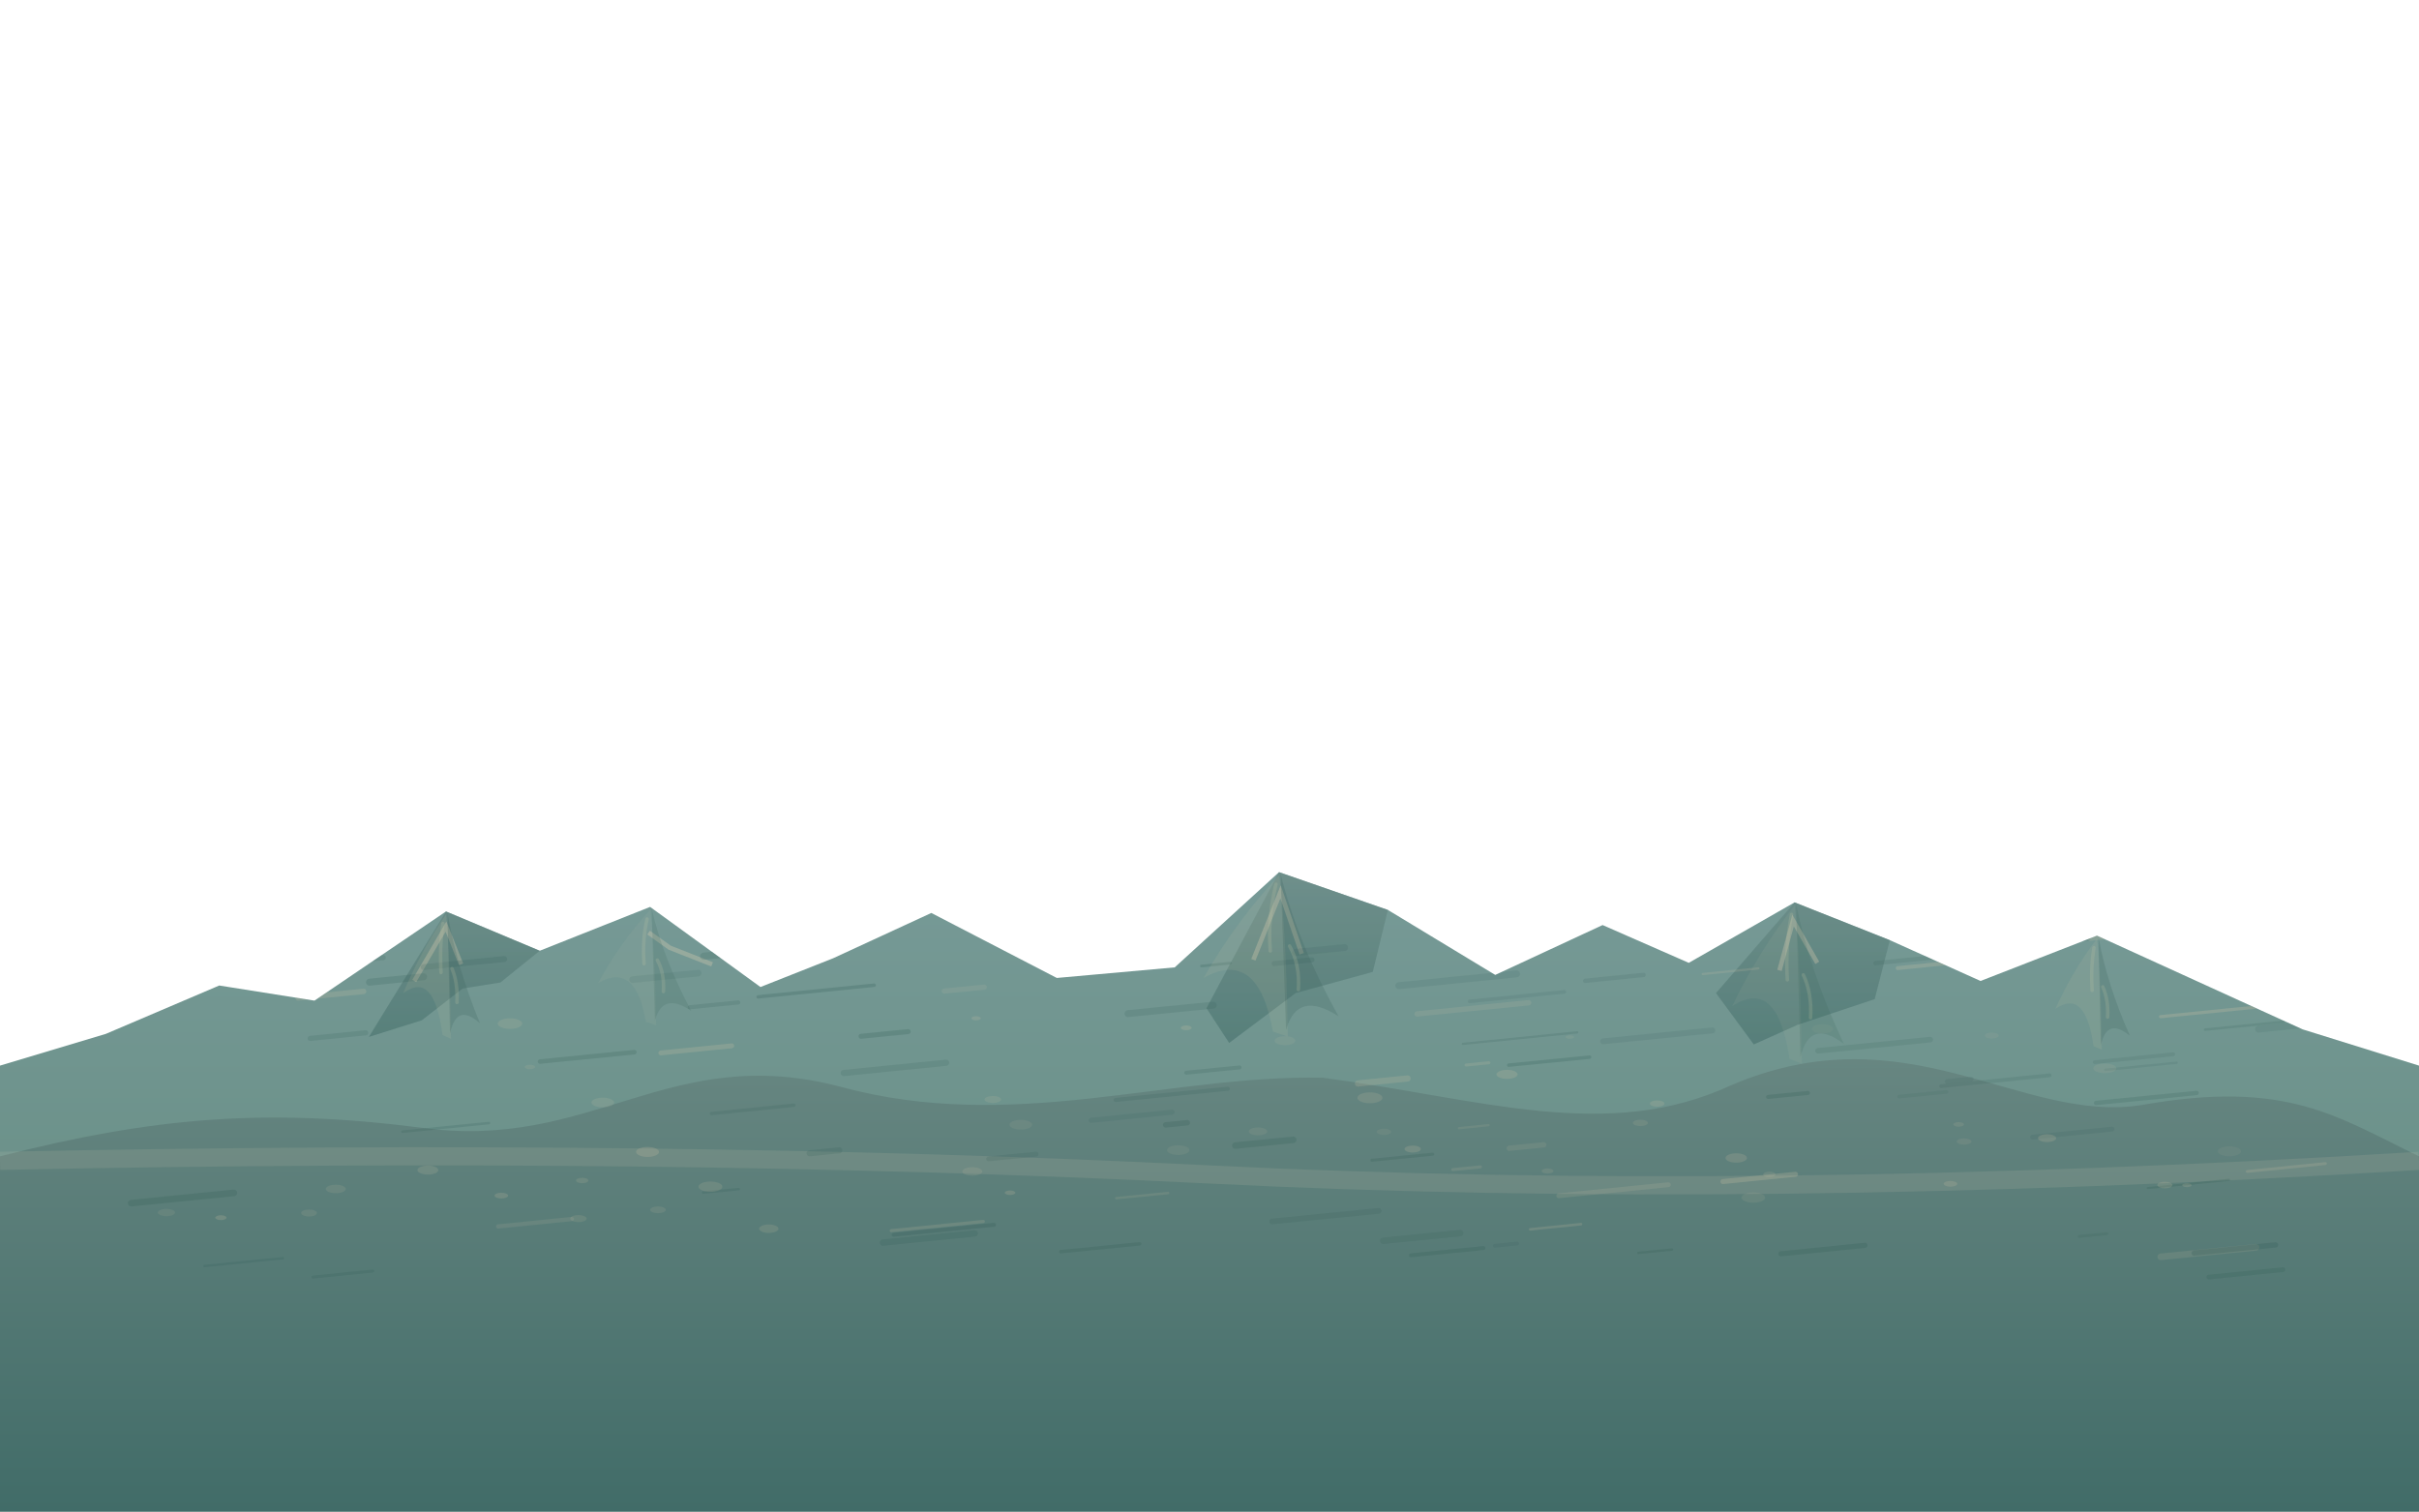
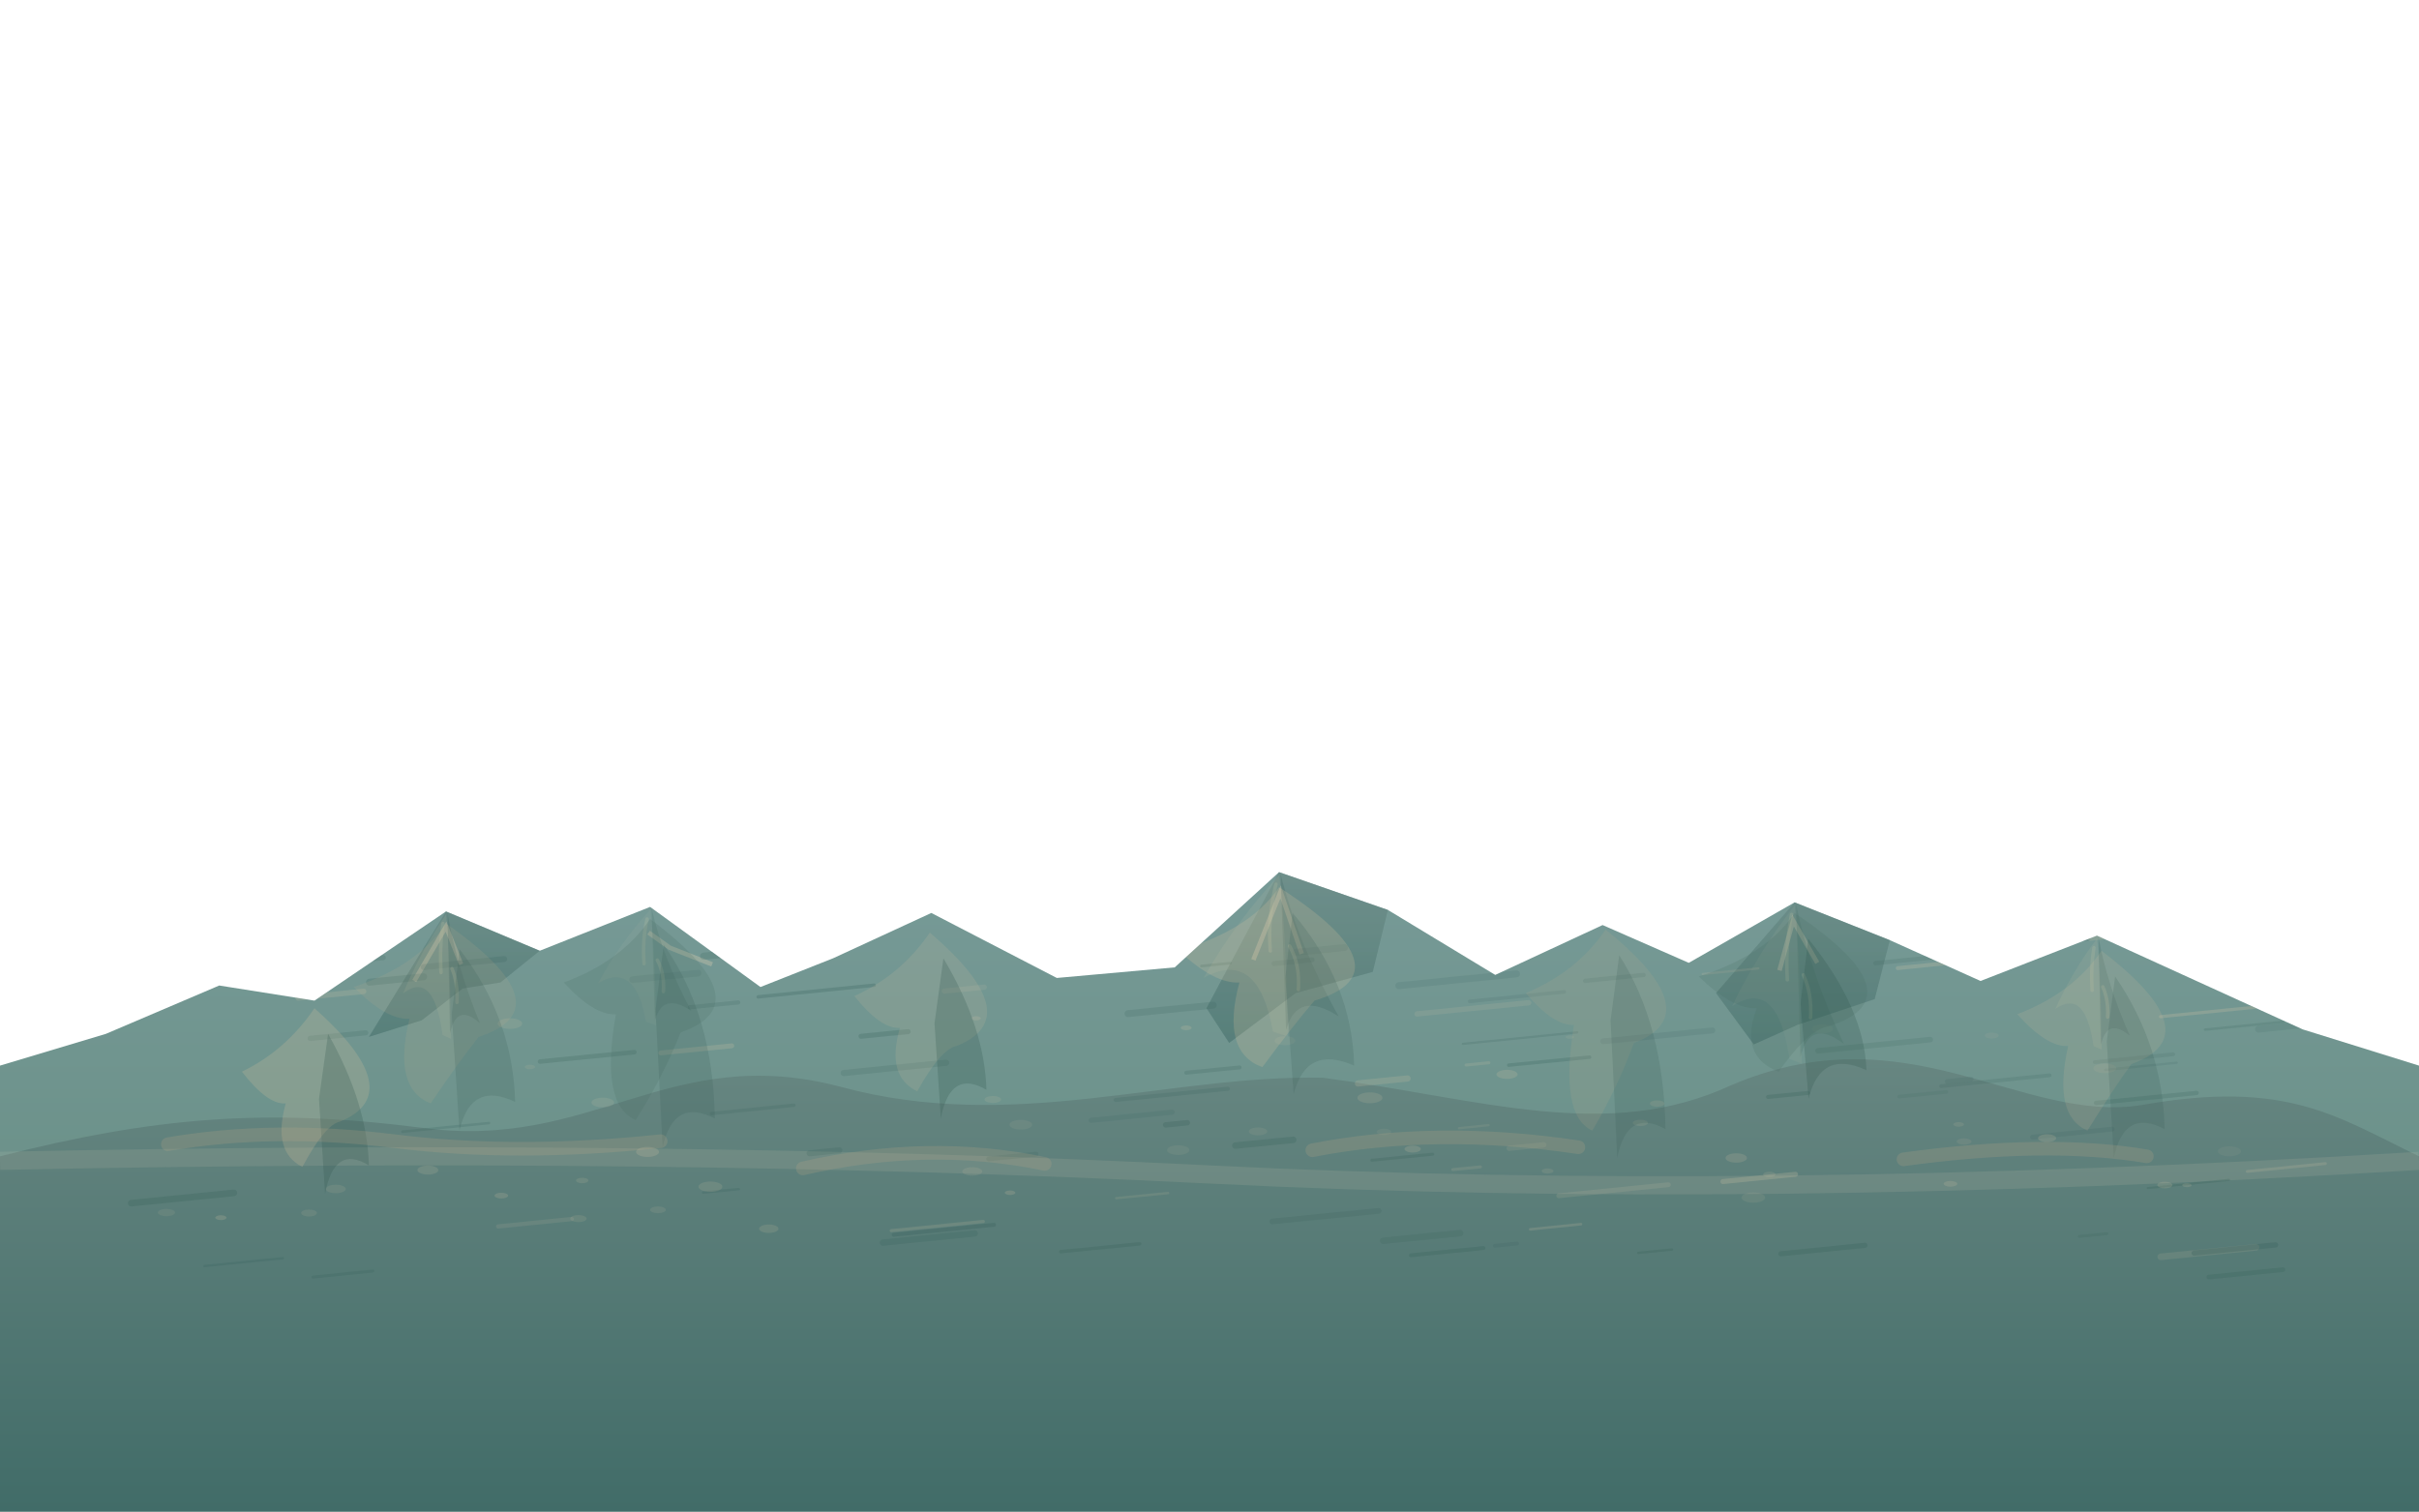
<svg xmlns="http://www.w3.org/2000/svg" width="1600" height="1000" viewBox="0 0 1600 1000" role="img" aria-label="Dawn Valley V4 cinematic background art">
  <defs>
    <linearGradient id="mid" x1="0" y1="0" x2="0" y2="1">
      <stop stop-color="#779a97" />
      <stop offset=".5" stop-color="#6b9189" />
      <stop offset="1" stop-color="#557d73" />
    </linearGradient>
    <linearGradient id="midSh" x1="0" y1="0" x2="0" y2="1">
      <stop stop-color="#678681" />
      <stop offset="1" stop-color="#416c68" />
    </linearGradient>
    <clipPath id="clip-rock-mid">
      <path d="M0 705 L70 684 L145 652 L208 662 L295 603 L357 629 L430 600 L503 653 L551 634 L616 604 L699 647 L777 640 L846 577 L918 602 L989 645 L1060 612 L1117 637 L1187 597 L1250 622 L1310 649 L1387 619 L1455 650 L1523 681 L1600 705 L1600 1000 L0 1000Z" />
    </clipPath>
  </defs>
  <path d="M0 705 L70 684 L145 652 L208 662 L295 603 L357 629 L430 600 L503 653 L551 634 L616 604 L699 647 L777 640 L846 577 L918 602 L989 645 L1060 612 L1117 637 L1187 597 L1250 622 L1310 649 L1387 619 L1455 650 L1523 681 L1600 705 L1600 1000 L0 1000Z" fill="url(#mid)" />
  <path d="M295 603 L357 629 L331 650 L306 654 L279 675 L244 686Z M846 577 L918 602 L908 643 L857 657 L813 690 L798 667Z M1187 597 L1250 622 L1240 661 L1189 678 L1160 691 L1135 657Z" fill="url(#midSh)" opacity=".54" />
  <path d="M274 649 L295 613 L305 638 M829 635 L847 590 L861 631 M1177 642 L1186 609 L1202 637 M429 617 L443 627 L471 638" fill="none" stroke="#e8d4b5" stroke-width="3" opacity=".3" />
  <path d="M0 765 C102 739 176 733 278 746 C392 762 442 689 556 719 C670 750 772 711 875 713 C980 727 1063 756 1145 718 C1262 668 1337 744 1417 731 C1513 714 1546 739 1600 765 L1600 1000 L0 1000Z" fill="url(#midSh)" />
  <path d="M0 768 Q440 759 800 777 T1600 768" fill="none" stroke="#e5d7bd" stroke-width="12" stroke-opacity=".12" />
  <g clip-path="url(#clip-rock-mid)">
    <path d="M898.2 716.8 l32.8 -3.3" fill="none" stroke="#d4c6a7" stroke-width="4.1" stroke-opacity="0.19" stroke-linecap="round" />
    <path d="M244.4 649.8 l35.8 -3.6" fill="none" stroke="#315b55" stroke-width="4.6" stroke-opacity="0.20" stroke-linecap="round" />
    <path d="M997.9 704.7 l53.5 -5.3" fill="none" stroke="#315b55" stroke-width="2.3" stroke-opacity="0.22" stroke-linecap="round" />
    <path d="M1458.5 681.2 l52.1 -5.2" fill="none" stroke="#315b55" stroke-width="1.7" stroke-opacity="0.16" stroke-linecap="round" />
    <path d="M437.1 696.6 l46.9 -4.7" fill="none" stroke="#d4c6a7" stroke-width="3.2" stroke-opacity="0.22" stroke-linecap="round" />
    <path d="M456.2 666.4 l32.1 -3.2" fill="none" stroke="#315b55" stroke-width="2.7" stroke-opacity="0.17" stroke-linecap="round" />
    <path d="M1202.5 695.2 l74.2 -7.4" fill="none" stroke="#315b55" stroke-width="3.7" stroke-opacity="0.14" stroke-linecap="round" />
    <path d="M1305.5 628.0 l75.2 -7.5" fill="none" stroke="#315b55" stroke-width="3.9" stroke-opacity="0.19" stroke-linecap="round" />
    <path d="M998.2 759.7 l22.9 -2.3" fill="none" stroke="#d4c6a7" stroke-width="3.5" stroke-opacity="0.11" stroke-linecap="round" />
    <path d="M194.7 639.5 l58.8 -5.9" fill="none" stroke="#315b55" stroke-width="3.4" stroke-opacity="0.16" stroke-linecap="round" />
    <path d="M794.7 639.1 l19.2 -1.9" fill="none" stroke="#315b55" stroke-width="1.8" stroke-opacity="0.22" stroke-linecap="round" />
    <path d="M1240.5 637.2 l77.2 -7.7" fill="none" stroke="#315b55" stroke-width="2.9" stroke-opacity="0.14" stroke-linecap="round" />
    <path d="M1139.6 781.7 l48.0 -4.8" fill="none" stroke="#d4c6a7" stroke-width="3.3" stroke-opacity="0.23" stroke-linecap="round" />
    <path d="M207.0 844.9 l39.6 -4.0" fill="none" stroke="#315b55" stroke-width="2.0" stroke-opacity="0.19" stroke-linecap="round" />
    <path d="M701.6 828.1 l52.2 -5.2" fill="none" stroke="#315b55" stroke-width="2.3" stroke-opacity="0.21" stroke-linecap="round" />
    <path d="M1493.8 680.9 l42.6 -4.3" fill="none" stroke="#315b55" stroke-width="4.5" stroke-opacity="0.12" stroke-linecap="round" />
    <path d="M1382.5 620.7 l43.7 -4.4" fill="none" stroke="#d4c6a7" stroke-width="3.4" stroke-opacity="0.20" stroke-linecap="round" />
    <path d="M771.0 744.2 l14.3 -1.4" fill="none" stroke="#315b55" stroke-width="3.6" stroke-opacity="0.23" stroke-linecap="round" />
    <path d="M584.0 822.1 l60.7 -6.1" fill="none" stroke="#315b55" stroke-width="4.2" stroke-opacity="0.18" stroke-linecap="round" />
    <path d="M784.6 709.7 l35.3 -3.5" fill="none" stroke="#315b55" stroke-width="2.6" stroke-opacity="0.18" stroke-linecap="round" />
    <path d="M189.9 653.2 l29.1 -2.9" fill="none" stroke="#d4c6a7" stroke-width="4.2" stroke-opacity="0.19" stroke-linecap="round" />
    <path d="M1386.4 729.7 l66.5 -6.6" fill="none" stroke="#315b55" stroke-width="2.9" stroke-opacity="0.19" stroke-linecap="round" />
    <path d="M501.5 659.5 l76.7 -7.7" fill="none" stroke="#315b55" stroke-width="2.3" stroke-opacity="0.24" stroke-linecap="round" />
    <path d="M569.5 685.6 l31.2 -3.1" fill="none" stroke="#315b55" stroke-width="3.3" stroke-opacity="0.23" stroke-linecap="round" />
    <path d="M965.0 746.4 l19.6 -2.0" fill="none" stroke="#d4c6a7" stroke-width="1.5" stroke-opacity="0.11" stroke-linecap="round" />
    <path d="M933.2 830.5 l48.0 -4.8" fill="none" stroke="#315b55" stroke-width="2.6" stroke-opacity="0.22" stroke-linecap="round" />
    <path d="M817.1 757.9 l38.3 -3.8" fill="none" stroke="#315b55" stroke-width="4.3" stroke-opacity="0.23" stroke-linecap="round" />
    <path d="M486.7 614.4 l57.7 -5.8" fill="none" stroke="#315b55" stroke-width="2.0" stroke-opacity="0.15" stroke-linecap="round" />
    <path d="M1429.2 831.5 l63.0 -6.3" fill="none" stroke="#d4c6a7" stroke-width="4.4" stroke-opacity="0.13" stroke-linecap="round" />
    <path d="M1451.3 829.0 l53.8 -5.4" fill="none" stroke="#315b55" stroke-width="3.5" stroke-opacity="0.24" stroke-linecap="round" />
    <path d="M280.2 639.8 l53.3 -5.3" fill="none" stroke="#315b55" stroke-width="3.9" stroke-opacity="0.19" stroke-linecap="round" />
    <path d="M1083.6 828.9 l22.3 -2.2" fill="none" stroke="#315b55" stroke-width="1.6" stroke-opacity="0.21" stroke-linecap="round" />
    <path d="M197.2 660.2 l43.3 -4.3" fill="none" stroke="#d4c6a7" stroke-width="3.6" stroke-opacity="0.19" stroke-linecap="round" />
    <path d="M1496.9 632.1 l51.2 -5.1" fill="none" stroke="#315b55" stroke-width="4.5" stroke-opacity="0.21" stroke-linecap="round" />
    <path d="M842.7 637.5 l25.1 -2.5" fill="none" stroke="#315b55" stroke-width="3.3" stroke-opacity="0.19" stroke-linecap="round" />
    <path d="M653.9 766.7 l31.4 -3.1" fill="none" stroke="#315b55" stroke-width="3.2" stroke-opacity="0.15" stroke-linecap="round" />
    <path d="M937.3 670.8 l73.8 -7.4" fill="none" stroke="#d4c6a7" stroke-width="3.5" stroke-opacity="0.14" stroke-linecap="round" />
    <path d="M721.7 741.2 l53.6 -5.4" fill="none" stroke="#315b55" stroke-width="3.4" stroke-opacity="0.12" stroke-linecap="round" />
    <path d="M746.1 670.6 l56.4 -5.6" fill="none" stroke="#315b55" stroke-width="4.6" stroke-opacity="0.16" stroke-linecap="round" />
    <path d="M86.8 796.0 l67.9 -6.8" fill="none" stroke="#315b55" stroke-width="4.4" stroke-opacity="0.23" stroke-linecap="round" />
    <path d="M1126.2 644.4 l36.8 -3.7" fill="none" stroke="#d4c6a7" stroke-width="1.5" stroke-opacity="0.16" stroke-linecap="round" />
    <path d="M558.1 709.9 l67.7 -6.8" fill="none" stroke="#315b55" stroke-width="4.1" stroke-opacity="0.15" stroke-linecap="round" />
    <path d="M418.4 648.1 l43.4 -4.3" fill="none" stroke="#315b55" stroke-width="4.4" stroke-opacity="0.11" stroke-linecap="round" />
    <path d="M1256.2 725.5 l31.2 -3.1" fill="none" stroke="#315b55" stroke-width="2.4" stroke-opacity="0.11" stroke-linecap="round" />
    <path d="M1486.4 775.0 l51.7 -5.2" fill="none" stroke="#d4c6a7" stroke-width="1.9" stroke-opacity="0.18" stroke-linecap="round" />
    <path d="M465.4 632.6 l16.5 -1.6" fill="none" stroke="#315b55" stroke-width="4.7" stroke-opacity="0.18" stroke-linecap="round" />
    <path d="M205.2 687.0 l36.7 -3.7" fill="none" stroke="#315b55" stroke-width="3.4" stroke-opacity="0.16" stroke-linecap="round" />
    <path d="M841.5 808.1 l70.4 -7.0" fill="none" stroke="#315b55" stroke-width="3.8" stroke-opacity="0.15" stroke-linecap="round" />
    <path d="M624.6 655.7 l26.4 -2.6" fill="none" stroke="#d4c6a7" stroke-width="3.4" stroke-opacity="0.12" stroke-linecap="round" />
    <path d="M1060.4 688.9 l72.2 -7.2" fill="none" stroke="#315b55" stroke-width="3.9" stroke-opacity="0.12" stroke-linecap="round" />
    <path d="M1177.9 829.5 l55.6 -5.6" fill="none" stroke="#315b55" stroke-width="3.4" stroke-opacity="0.23" stroke-linecap="round" />
    <path d="M972.1 662.5 l62.6 -6.3" fill="none" stroke="#315b55" stroke-width="2.4" stroke-opacity="0.12" stroke-linecap="round" />
    <path d="M960.9 773.8 l18.3 -1.8" fill="none" stroke="#d4c6a7" stroke-width="2.0" stroke-opacity="0.14" stroke-linecap="round" />
    <path d="M266.2 748.7 l57.2 -5.7" fill="none" stroke="#315b55" stroke-width="1.7" stroke-opacity="0.18" stroke-linecap="round" />
    <path d="M737.9 727.7 l74.2 -7.4" fill="none" stroke="#315b55" stroke-width="2.7" stroke-opacity="0.17" stroke-linecap="round" />
    <path d="M914.9 820.9 l50.9 -5.1" fill="none" stroke="#315b55" stroke-width="4.3" stroke-opacity="0.15" stroke-linecap="round" />
    <path d="M329.5 811.4 l48.7 -4.9" fill="none" stroke="#d4c6a7" stroke-width="2.8" stroke-opacity="0.12" stroke-linecap="round" />
    <path d="M470.6 736.7 l54.5 -5.5" fill="none" stroke="#315b55" stroke-width="2.3" stroke-opacity="0.16" stroke-linecap="round" />
    <path d="M1420.6 786.0 l53.7 -5.4" fill="none" stroke="#315b55" stroke-width="1.4" stroke-opacity="0.23" stroke-linecap="round" />
    <path d="M967.6 690.6 l75.6 -7.6" fill="none" stroke="#315b55" stroke-width="1.5" stroke-opacity="0.17" stroke-linecap="round" />
    <path d="M1031.0 791.1 l72.5 -7.3" fill="none" stroke="#d4c6a7" stroke-width="3.2" stroke-opacity="0.14" stroke-linecap="round" />
    <path d="M1287.9 715.5 l15.9 -1.6" fill="none" stroke="#315b55" stroke-width="3.1" stroke-opacity="0.13" stroke-linecap="round" />
    <path d="M591.1 816.9 l66.4 -6.6" fill="none" stroke="#315b55" stroke-width="2.6" stroke-opacity="0.24" stroke-linecap="round" />
    <path d="M1283.9 718.6 l71.8 -7.2" fill="none" stroke="#315b55" stroke-width="2.5" stroke-opacity="0.15" stroke-linecap="round" />
    <path d="M738.3 792.7 l34.3 -3.4" fill="none" stroke="#d4c6a7" stroke-width="1.6" stroke-opacity="0.13" stroke-linecap="round" />
    <path d="M465.1 789.0 l23.5 -2.3" fill="none" stroke="#315b55" stroke-width="1.7" stroke-opacity="0.18" stroke-linecap="round" />
    <path d="M925.2 652.1 l77.9 -7.8" fill="none" stroke="#315b55" stroke-width="4.6" stroke-opacity="0.12" stroke-linecap="round" />
    <path d="M135.2 837.6 l51.9 -5.2" fill="none" stroke="#315b55" stroke-width="1.6" stroke-opacity="0.18" stroke-linecap="round" />
    <path d="M589.5 814.2 l60.9 -6.1" fill="none" stroke="#d4c6a7" stroke-width="2.1" stroke-opacity="0.16" stroke-linecap="round" />
    <path d="M1344.4 752.3 l52.6 -5.3" fill="none" stroke="#315b55" stroke-width="3.2" stroke-opacity="0.13" stroke-linecap="round" />
    <path d="M357.2 702.3 l62.4 -6.2" fill="none" stroke="#315b55" stroke-width="3.0" stroke-opacity="0.21" stroke-linecap="round" />
    <path d="M1385.5 702.7 l51.9 -5.2" fill="none" stroke="#315b55" stroke-width="2.5" stroke-opacity="0.13" stroke-linecap="round" />
    <path d="M1012.1 813.3 l33.6 -3.4" fill="none" stroke="#d4c6a7" stroke-width="1.7" stroke-opacity="0.18" stroke-linecap="round" />
    <path d="M1169.5 725.7 l26.3 -2.6" fill="none" stroke="#315b55" stroke-width="2.7" stroke-opacity="0.23" stroke-linecap="round" />
    <path d="M176.8 617.0 l19.6 -2.0" fill="none" stroke="#315b55" stroke-width="4.4" stroke-opacity="0.23" stroke-linecap="round" />
    <path d="M1048.5 648.9 l38.6 -3.9" fill="none" stroke="#315b55" stroke-width="2.9" stroke-opacity="0.13" stroke-linecap="round" />
    <path d="M1429.1 672.6 l71.0 -7.1" fill="none" stroke="#d4c6a7" stroke-width="2.1" stroke-opacity="0.24" stroke-linecap="round" />
    <path d="M907.4 767.6 l40.3 -4.0" fill="none" stroke="#315b55" stroke-width="2.0" stroke-opacity="0.21" stroke-linecap="round" />
    <path d="M857.0 630.1 l32.3 -3.2" fill="none" stroke="#315b55" stroke-width="4.6" stroke-opacity="0.13" stroke-linecap="round" />
    <path d="M988.7 824.2 l14.8 -1.5" fill="none" stroke="#315b55" stroke-width="2.5" stroke-opacity="0.13" stroke-linecap="round" />
    <path d="M969.7 704.6 l15.1 -1.5" fill="none" stroke="#d4c6a7" stroke-width="2.0" stroke-opacity="0.16" stroke-linecap="round" />
    <path d="M1461.0 844.9 l49.0 -4.9" fill="none" stroke="#315b55" stroke-width="3.1" stroke-opacity="0.21" stroke-linecap="round" />
    <path d="M1392.5 707.8 l47.2 -4.7" fill="none" stroke="#315b55" stroke-width="1.6" stroke-opacity="0.12" stroke-linecap="round" />
    <path d="M123.3 610.9 l36.9 -3.7" fill="none" stroke="#315b55" stroke-width="3.1" stroke-opacity="0.22" stroke-linecap="round" />
    <path d="M1255.2 640.5 l35.6 -3.6" fill="none" stroke="#d4c6a7" stroke-width="2.6" stroke-opacity="0.23" stroke-linecap="round" />
    <path d="M1375.3 818.0 l18.2 -1.8" fill="none" stroke="#315b55" stroke-width="1.9" stroke-opacity="0.15" stroke-linecap="round" />
    <path d="M535.5 763.0 l19.7 -2.0" fill="none" stroke="#315b55" stroke-width="4.0" stroke-opacity="0.17" stroke-linecap="round" />
    <ellipse cx="1170.3" cy="777.0" rx="4.1" ry="1.8" fill="#d3c3a4" opacity="0.14" />
    <ellipse cx="1148.4" cy="766.1" rx="7.1" ry="3.1" fill="#d3c3a4" opacity="0.17" />
    <ellipse cx="350.5" cy="705.9" rx="3.4" ry="1.5" fill="#d3c3a4" opacity="0.11" />
    <ellipse cx="1431.9" cy="784.0" rx="5.0" ry="2.2" fill="#d3c3a4" opacity="0.17" />
    <ellipse cx="1295.5" cy="743.9" rx="3.5" ry="1.5" fill="#d3c3a4" opacity="0.13" />
    <ellipse cx="934.4" cy="760.2" rx="5.4" ry="2.3" fill="#d3c3a4" opacity="0.18" />
    <ellipse cx="643.1" cy="775.0" rx="6.6" ry="2.8" fill="#d3c3a4" opacity="0.13" />
    <ellipse cx="645.6" cy="673.7" rx="3.1" ry="1.4" fill="#d3c3a4" opacity="0.17" />
    <ellipse cx="1290.1" cy="783.2" rx="4.5" ry="1.9" fill="#d3c3a4" opacity="0.17" />
    <ellipse cx="779.3" cy="760.9" rx="7.4" ry="3.2" fill="#d3c3a4" opacity="0.09" />
    <ellipse cx="146.1" cy="805.6" rx="3.7" ry="1.6" fill="#d3c3a4" opacity="0.20" />
    <ellipse cx="331.6" cy="791.0" rx="4.5" ry="1.9" fill="#d3c3a4" opacity="0.18" />
    <ellipse cx="469.9" cy="785.1" rx="7.9" ry="3.4" fill="#d3c3a4" opacity="0.15" />
    <ellipse cx="1023.6" cy="774.7" rx="3.9" ry="1.7" fill="#d3c3a4" opacity="0.12" />
    <ellipse cx="222.1" cy="786.6" rx="6.6" ry="2.8" fill="#d3c3a4" opacity="0.12" />
    <ellipse cx="1354.0" cy="753.0" rx="6.0" ry="2.6" fill="#d3c3a4" opacity="0.18" />
    <ellipse cx="656.7" cy="727.4" rx="5.5" ry="2.3" fill="#d3c3a4" opacity="0.13" />
    <ellipse cx="1474.6" cy="761.7" rx="7.7" ry="3.3" fill="#d3c3a4" opacity="0.07" />
    <ellipse cx="675.2" cy="744.1" rx="7.5" ry="3.2" fill="#d3c3a4" opacity="0.09" />
    <ellipse cx="110.1" cy="802.2" rx="5.7" ry="2.4" fill="#d3c3a4" opacity="0.10" />
    <ellipse cx="283.0" cy="774.1" rx="6.9" ry="3.0" fill="#d3c3a4" opacity="0.16" />
    <ellipse cx="1317.4" cy="685.1" rx="4.6" ry="2.0" fill="#d3c3a4" opacity="0.08" />
    <ellipse cx="996.8" cy="710.8" rx="7.0" ry="3.0" fill="#d3c3a4" opacity="0.19" />
    <ellipse cx="435.2" cy="800.4" rx="5.2" ry="2.2" fill="#d3c3a4" opacity="0.12" />
    <ellipse cx="428.3" cy="762.1" rx="7.6" ry="3.3" fill="#d3c3a4" opacity="0.20" />
    <ellipse cx="204.4" cy="802.5" rx="5.2" ry="2.3" fill="#d3c3a4" opacity="0.12" />
    <ellipse cx="1205.4" cy="680.7" rx="7.0" ry="3.0" fill="#d3c3a4" opacity="0.07" />
    <ellipse cx="849.9" cy="688.5" rx="6.9" ry="3.0" fill="#d3c3a4" opacity="0.09" />
    <ellipse cx="784.6" cy="680.0" rx="3.6" ry="1.6" fill="#d3c3a4" opacity="0.19" />
    <ellipse cx="337.3" cy="677.2" rx="8.1" ry="3.5" fill="#d3c3a4" opacity="0.15" />
    <ellipse cx="1392.2" cy="706.8" rx="7.6" ry="3.2" fill="#d3c3a4" opacity="0.10" />
    <ellipse cx="832.1" cy="748.5" rx="6.1" ry="2.6" fill="#d3c3a4" opacity="0.10" />
    <ellipse cx="915.4" cy="748.8" rx="4.8" ry="2.1" fill="#d3c3a4" opacity="0.08" />
    <ellipse cx="1096.1" cy="730.1" rx="4.8" ry="2.1" fill="#d3c3a4" opacity="0.17" />
    <ellipse cx="398.7" cy="729.4" rx="7.5" ry="3.2" fill="#d3c3a4" opacity="0.14" />
    <ellipse cx="382.6" cy="806.2" rx="5.4" ry="2.3" fill="#d3c3a4" opacity="0.13" />
    <ellipse cx="1038.3" cy="686.1" rx="2.8" ry="1.2" fill="#d3c3a4" opacity="0.09" />
    <ellipse cx="668.1" cy="789.1" rx="3.5" ry="1.5" fill="#d3c3a4" opacity="0.19" />
    <ellipse cx="385.1" cy="781.0" rx="4.1" ry="1.8" fill="#d3c3a4" opacity="0.14" />
    <ellipse cx="508.5" cy="812.9" rx="6.4" ry="2.8" fill="#d3c3a4" opacity="0.15" />
    <ellipse cx="1446.5" cy="784.1" rx="3.1" ry="1.3" fill="#d3c3a4" opacity="0.16" />
    <ellipse cx="1159.7" cy="792.3" rx="7.8" ry="3.4" fill="#d3c3a4" opacity="0.10" />
    <ellipse cx="1299.1" cy="755.2" rx="4.9" ry="2.1" fill="#d3c3a4" opacity="0.10" />
    <ellipse cx="906.1" cy="726.3" rx="8.3" ry="3.6" fill="#d3c3a4" opacity="0.16" />
    <ellipse cx="1085.0" cy="742.9" rx="5.0" ry="2.1" fill="#d3c3a4" opacity="0.12" />
  </g>
  <g id="mid-rock-watercolor-facets" clip-path="url(#clip-rock-mid)">
    <path d="M295 605 Q278.5 628.8 266.62 657.18       Q287.08 641.7 292.69 684.7       L298.3 687.28 Q297.64 630.52 295 605Z" fill="#c0c5a5" fill-opacity="0.130" />
    <path d="M296 604 Q301.93 639.12 317.44 676.96        Q301.93 663.2 297.64 683.84Z" fill="#375e56" fill-opacity="0.210" />
    <path d="M293 611 Q290.71 626.22 291.7 643.42        M298.96 640.84 q3.96 9.46 3.3 22.36" fill="none" stroke="#c0c5a5" stroke-opacity=".21" stroke-width="2.3" stroke-linecap="round" />
    <path d="M430 602 Q410 624 395.6 650.4       Q420.4 636 427.2 676       L434 678.4 Q433.2 625.6 430 602Z" fill="#c0c5a5" fill-opacity="0.085" />
    <path d="M431 601 Q438.4 633.6 457.2 668.8        Q438.4 656 433.2 675.2Z" fill="#375e56" fill-opacity="0.160" />
    <path d="M428 608 Q424.8 621.6 426 637.6        M434.8 635.2 q4.8 8.8 4 20.8" fill="none" stroke="#c0c5a5" stroke-opacity=".21" stroke-width="2.3" stroke-linecap="round" />
    <path d="M846 579 Q817 610.3 796.12 646.93       Q832.08 626.95 841.94 682.45       L851.8 685.78 Q850.64 612.52 846 579Z" fill="#c0c5a5" fill-opacity="0.130" />
    <path d="M847 578 Q858.18 623.62 885.44 672.46        Q858.18 654.7 850.64 681.34Z" fill="#375e56" fill-opacity="0.210" />
    <path d="M844 585 Q838.46 606.97 840.2 629.17        M852.96 625.84 q6.96 12.21 5.8 28.86" fill="none" stroke="#c0c5a5" stroke-opacity=".21" stroke-width="2.3" stroke-linecap="round" />
    <path d="M1187 599 Q1163 629.7 1145.72 665.67       Q1175.48 646.05 1183.64 700.55       L1191.8 703.82 Q1190.84 631.88 1187 599Z" fill="#c0c5a5" fill-opacity="0.085" />
    <path d="M1188 598 Q1197.08 642.78 1219.64 690.74        Q1197.08 673.3 1190.84 699.46Z" fill="#375e56" fill-opacity="0.160" />
    <path d="M1185 605 Q1180.76 626.43 1182.2 648.23        M1192.76 644.96 q5.76 11.99 4.8 28.34" fill="none" stroke="#c0c5a5" stroke-opacity=".21" stroke-width="2.3" stroke-linecap="round" />
    <path d="M1387 621 Q1371 642.1 1359.48 667.51       Q1379.32 653.65 1384.76 692.15       L1390.2 694.46 Q1389.56 643.64 1387 621Z" fill="#c0c5a5" fill-opacity="0.130" />
    <path d="M1388 620 Q1393.72 651.34 1408.76 685.22        Q1393.72 672.9 1389.56 691.38Z" fill="#375e56" fill-opacity="0.210" />
    <path d="M1385 627 Q1382.84 639.79 1383.8 655.19        M1390.84 652.88 q3.84 8.47 3.2 20.02" fill="none" stroke="#c0c5a5" stroke-opacity=".21" stroke-width="2.3" stroke-linecap="round" />
  </g>
+   <g id="mid-large-pigment-washes-v1" clip-path="url(#clip-rock-mid)">
+     <path d="M208 667 Q189 695 160.0 709 Q177 731 189 730 Q180 762 200 772 Q215 744 225 742 Q271.0 723 208 667Z" fill="#e7c9a1" fill-opacity="0.19" />
+     <path d="M217 684 Q243 730 244 771 Q221 757 215 790 L211 727Z" fill="#2f554e" fill-opacity=".24" />
+     <path d="M295 611 Q276 639 234.0 653 Q255.63 675 270.87 674 Q259.44 720 284.84 730 Q303.89 702 316.59 686 Q375.0 667 295 611Z" fill="#c6ae8a" fill-opacity="0.14" />
+     <path d="M304 628 Q339.45 674 340.72 729 Q311.51 715 303.89 748 L298.81 671Z" fill="#2f554e" fill-opacity=".17" />
+     <path d="M430 608 Q411 636 372.9 650 Q393.11 672 407.39 671 Q396.68 731 420.48 741 Q438.33 713 450.23 683 Q505.0 664 430 608Z" fill="#456e61" fill-opacity="0.19" />
+     <path d="M439 625 Q471.65 671 472.84 740 Q445.47 726 438.33 759 L433.57 668Z" fill="#2f554e" fill-opacity=".17" />
+     <path d="M615 617 Q596 645 565.1 659 Q582.76 681 595.24 680 Q585.88 712 606.68 722 Q622.28 694 632.68 692 Q680.5 673 615 617Z" fill="#e0c49d" fill-opacity="0.14" />
+     <path d="M624 634 Q651.4 680 652.44 721 Q628.52 707 622.28 740 L618.12 677Z" fill="#2f554e" fill-opacity=".24" />
+     <path d="M846 587 Q827 615 779.8 629 Q803.22 651 819.78 650 Q807.36 696 834.96 706 Q855.66 678 869.46 662 Q932.9 643 846 587Z" fill="#e7c9a1" fill-opacity="0.19" />
+     <path d="M855 604 Q894.3 650 895.68 705 Q863.94 691 855.66 724 L850.14 647Z" fill="#2f554e" fill-opacity=".17" />
+     <path d="M1062 615 Q1043 643 1009.2 657 Q1027.9 679 1041.1 678 Q1031.2 738 1053.2 748 Q1069.7 720 1080.7 690 Q1131.3 671 1062 615Z" fill="#c6ae8a" fill-opacity="0.14" />
+     <path d="M1071 632 Q1100.5 678 1101.6 747 Q1076.3 733 1069.7 766 L1065.3 675Z" fill="#2f554e" fill-opacity=".17" />
+     <path d="M1187 604 Q1168 632 1123.6 646 Q1146.08 668 1161.92 667 Q1150.04 699 1176.44 709 Q1196.24 681 1209.44 679 Q1270.2 660 1187 604Z" fill="#456e61" fill-opacity="0.19" />
+     <path d="M1196 621 Q1233.2 667 1234.52 708 Q1204.16 694 1196.24 727 L1190.96 664Z" fill="#2f554e" fill-opacity=".24" />
+     <path d="M1390 629 Q1371 657 1334.3 671 Q1354.04 693 1367.96 692 Q1357.52 738 1380.72 748 Q1398.12 720 1409.72 704 Q1463.1 685 1390 629Z" fill="#e0c49d" fill-opacity="0.14" />
+     <path d="M1399 646 Q1430.6 692 1431.76 747 Q1405.08 733 1398.12 766 L1393.48 689Z" fill="#2f554e" fill-opacity=".17" />
+     <path d="M111 757 q70 -12 150 -2 t176 0 m94 18 q83 -19 160 -3 m177 -9 q82 -16 176 -2 m215 8 q95 -13 161 -2" fill="none" stroke="#c6ae8a" stroke-opacity=".20" stroke-width="9" stroke-linecap="round" />
+   </g>
</svg>
